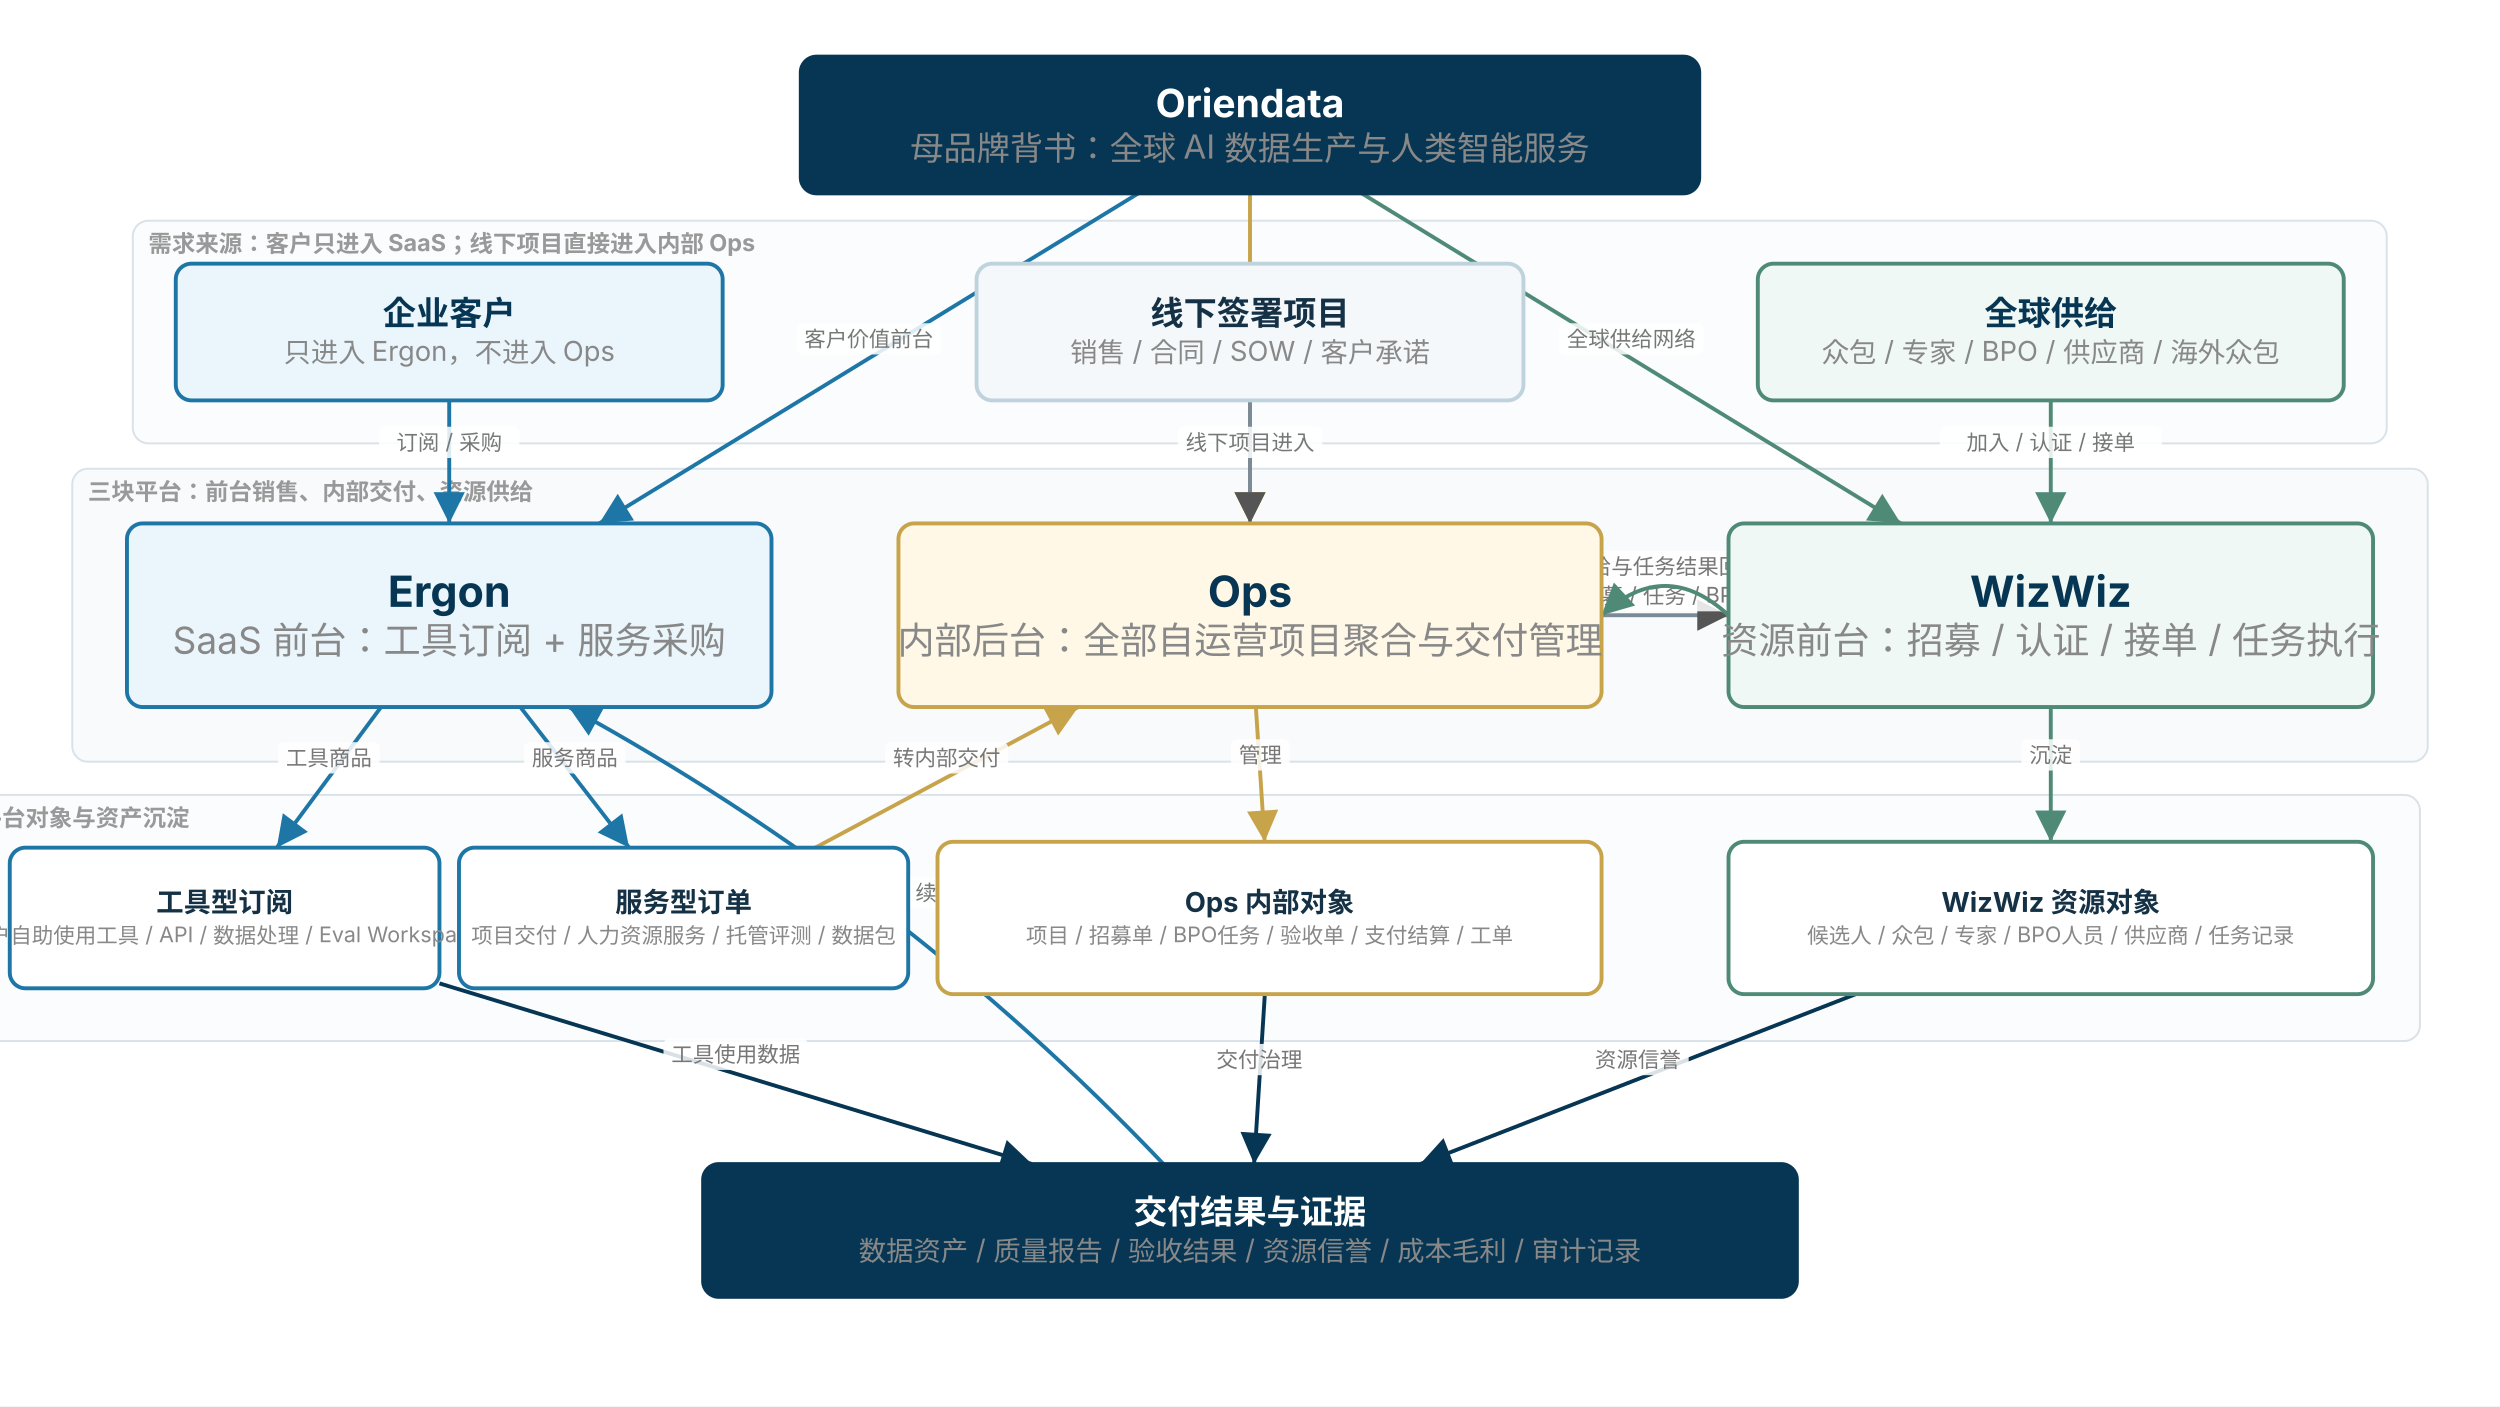
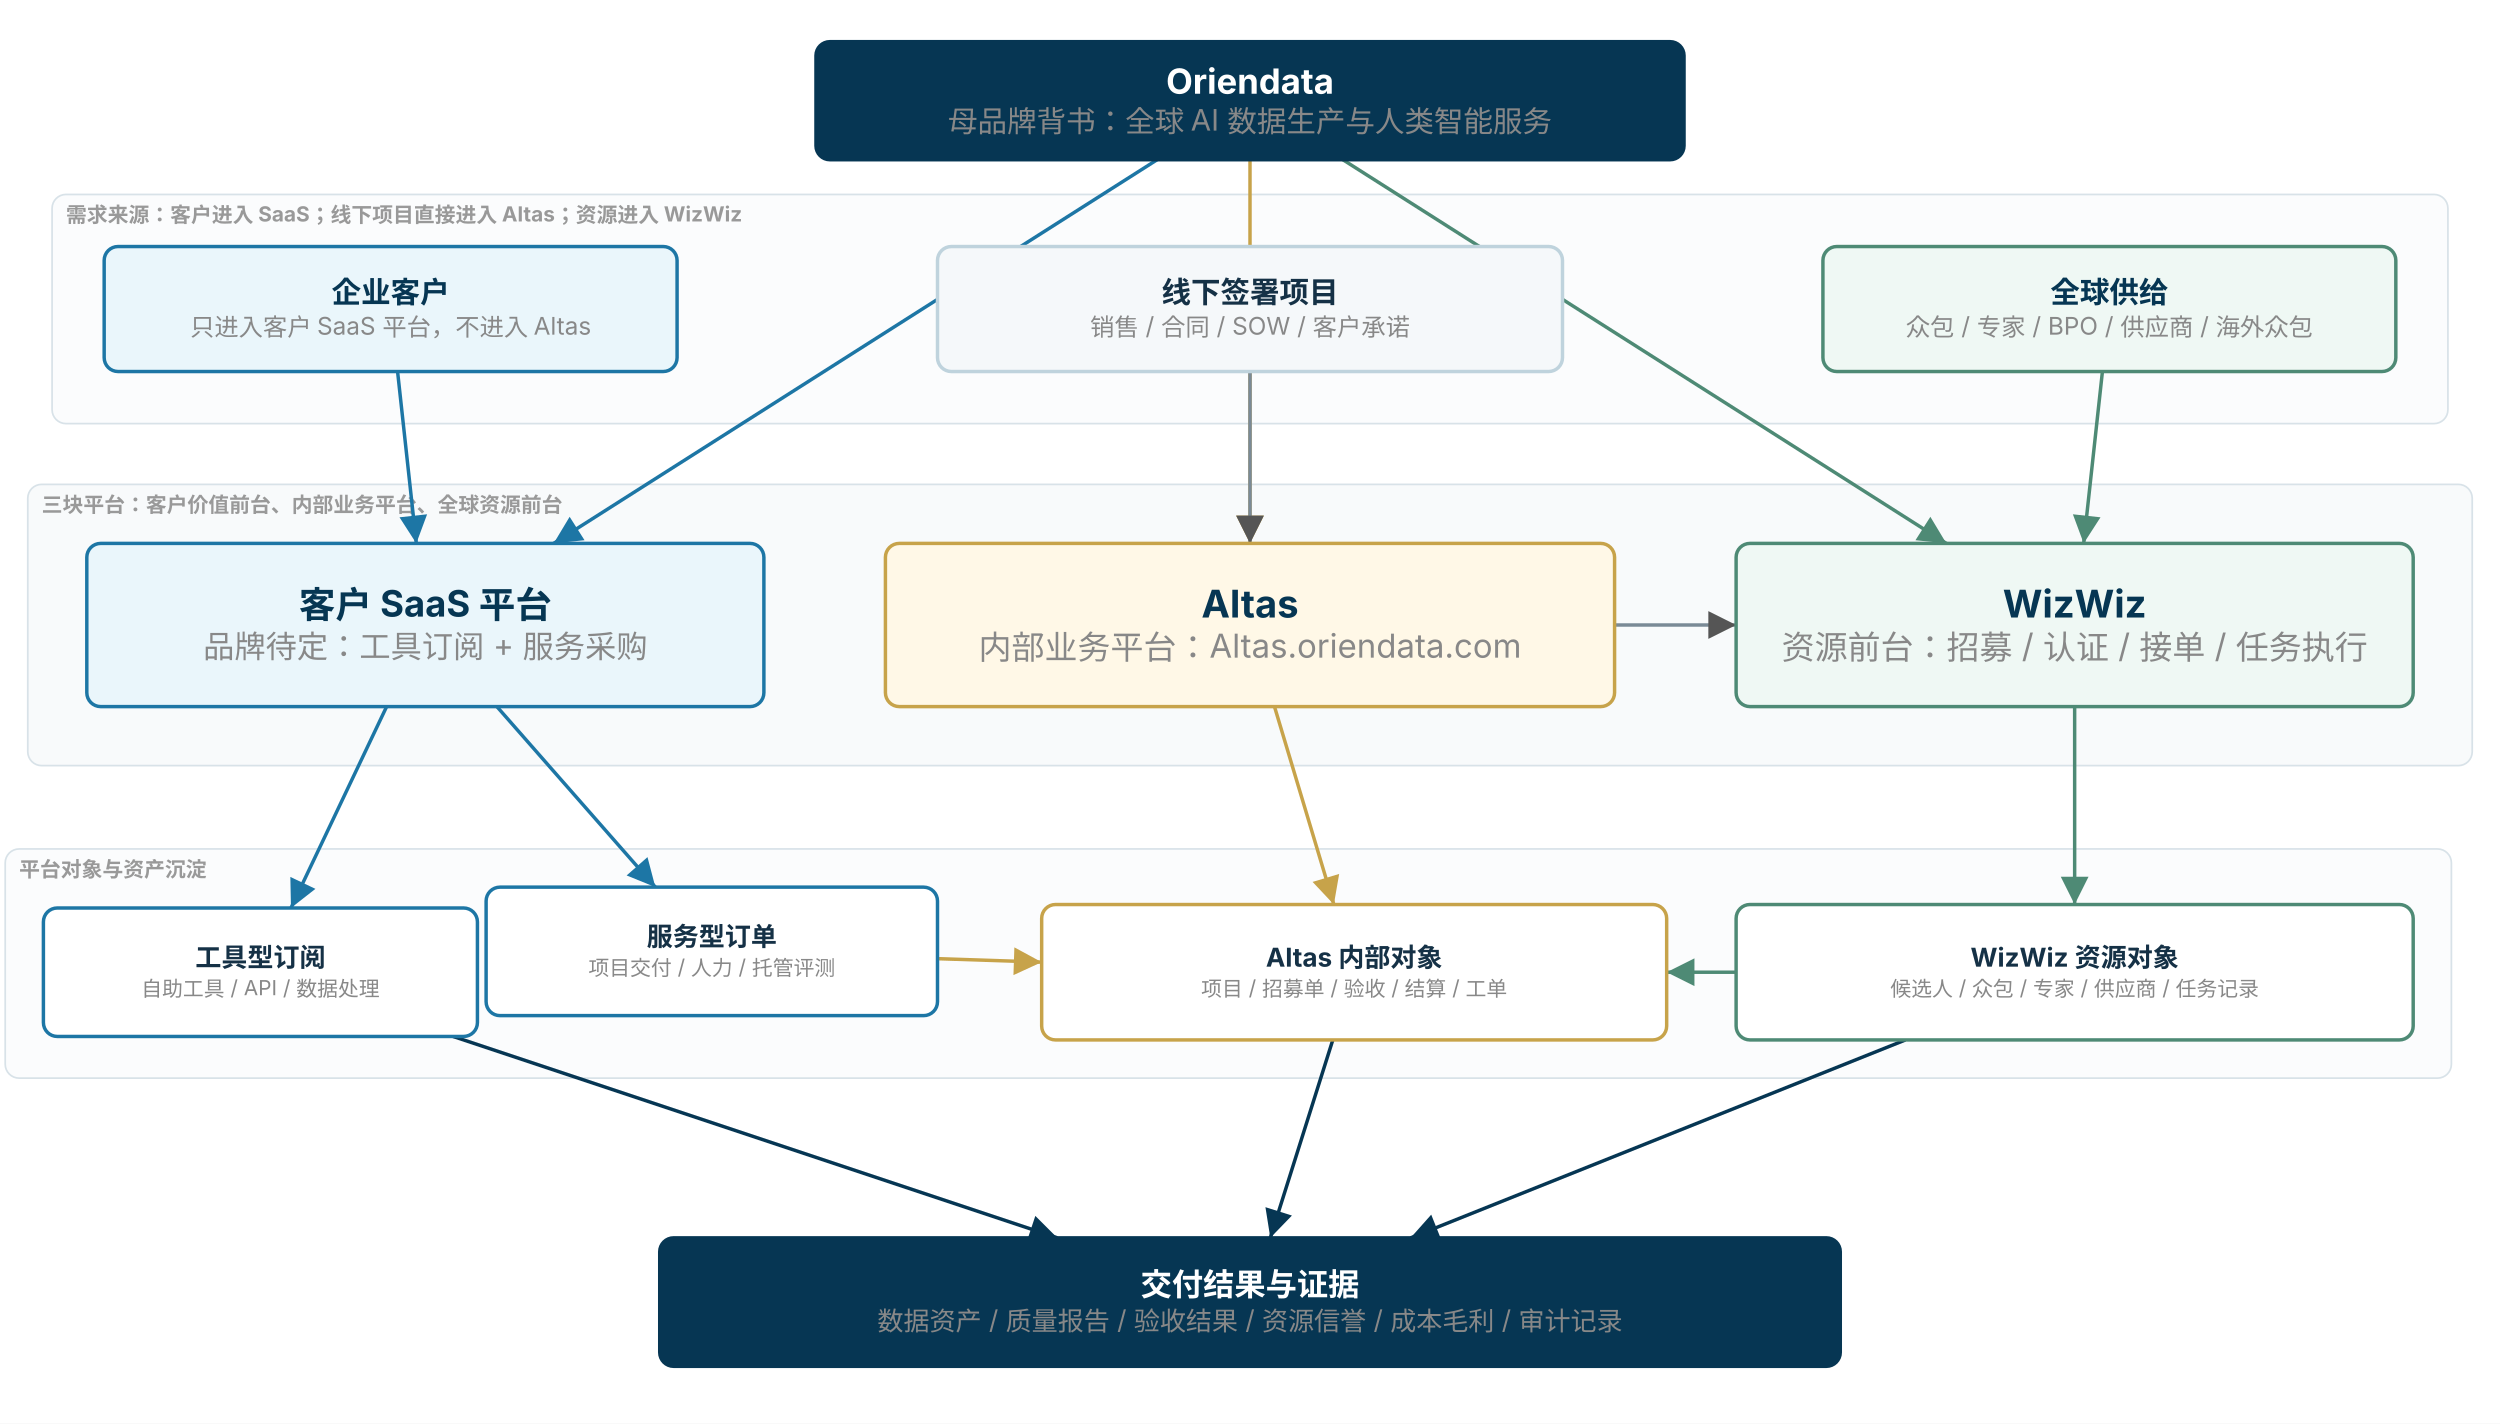
- <svg xmlns="http://www.w3.org/2000/svg" viewBox="0 0 1280 720" width="1280" height="720" font-family="Inter, Noto Sans SC, PingFang SC, Arial, sans-serif">
-   <rect width="1280" height="720" fill="#FFFFFF" />
+ <svg xmlns="http://www.w3.org/2000/svg" viewBox="0 0 1440 820" width="1440" height="820" font-family="Inter, Noto Sans SC, PingFang SC, Arial, sans-serif">
+   <rect width="1440" height="820" fill="#FFFFFF" />
  <defs>
    <marker id="arrow-default" markerWidth="10" markerHeight="10" refX="8" refY="4" orient="auto" markerUnits="strokeWidth">
      <polygon points="0 0, 8 4, 0 8" fill="#555555" />
    </marker>
    <marker id="arrow-c0" markerWidth="10" markerHeight="10" refX="8" refY="4" orient="auto" markerUnits="strokeWidth">
      <polygon points="0 0, 8 4, 0 8" fill="#063653" />
    </marker>
    <marker id="arrow-c1" markerWidth="10" markerHeight="10" refX="8" refY="4" orient="auto" markerUnits="strokeWidth">
      <polygon points="0 0, 8 4, 0 8" fill="#1D76A5" />
    </marker>
    <marker id="arrow-c2" markerWidth="10" markerHeight="10" refX="8" refY="4" orient="auto" markerUnits="strokeWidth">
      <polygon points="0 0, 8 4, 0 8" fill="#4E8A75" />
    </marker>
    <marker id="arrow-c3" markerWidth="10" markerHeight="10" refX="8" refY="4" orient="auto" markerUnits="strokeWidth">
      <polygon points="0 0, 8 4, 0 8" fill="#C7A34A" />
    </marker>
    <marker id="arrow-c4" markerWidth="10" markerHeight="10" refX="8" refY="4" orient="auto" markerUnits="strokeWidth">
      <polygon points="0 0, 8 4, 0 8" fill="#BD6B7E" />
    </marker>
  </defs>
-   <rect x="68.0" y="113.0" width="1154.0" height="114.0" fill="#FBFCFD" stroke="#D8E2E8" stroke-width="1" rx="8" />
-   <text x="76.0" y="129.0" font-size="12" fill="#999999" font-weight="bold">需求来源：客户只进入 SaaS；线下项目直接进入内部 Ops</text>
-   <rect x="37.0" y="240.0" width="1206.0" height="150.0" fill="#F8FAFB" stroke="#D8E2E8" stroke-width="1" rx="8" />
-   <text x="45.0" y="256.0" font-size="12" fill="#999999" font-weight="bold">三块平台：前台销售、内部交付、资源供给</text>
-   <rect x="-19.0" y="407.0" width="1258.0" height="126.0" fill="#FBFCFD" stroke="#D8E2E8" stroke-width="1" rx="8" />
-   <text x="-11.0" y="423.0" font-size="12" fill="#999999" font-weight="bold">平台对象与资产沉淀</text>
-   <path d="M 582.8,99.0 L 306.8,268.0" stroke="#1D76A5" stroke-width="2" fill="none" marker-end="url(#arrow-c1)" />
-   <rect x="407.8" y="165.5" width="74.0" height="16" fill="#FFFFFF" rx="3" opacity="0.85" />
-   <text x="444.8" y="177.5" font-size="11" fill="#777777" text-anchor="middle">客户价值前台</text>
-   <path d="M 640.0,99.0 L 640.0,268.0" stroke="#C7A34A" stroke-width="2" fill="none" marker-end="url(#arrow-c3)" />
-   <rect x="603.0" y="165.5" width="74.0" height="16" fill="#FFFFFF" rx="3" opacity="0.85" />
-   <text x="640.0" y="177.5" font-size="11" fill="#777777" text-anchor="middle">内部交付中枢</text>
-   <path d="M 697.2,99.0 L 973.2,268.0" stroke="#4E8A75" stroke-width="2" fill="none" marker-end="url(#arrow-c2)" />
-   <rect x="798.2" y="165.5" width="74.0" height="16" fill="#FFFFFF" rx="3" opacity="0.85" />
-   <text x="835.2" y="177.5" font-size="11" fill="#777777" text-anchor="middle">全球供给网络</text>
-   <path d="M 230.0,205.0 L 230.0,268.0" stroke="#1D76A5" stroke-width="2" fill="none" marker-end="url(#arrow-c1)" />
-   <rect x="194.1" y="218.5" width="71.8" height="16" fill="#FFFFFF" rx="3" opacity="0.85" />
-   <text x="230.0" y="230.5" font-size="11" fill="#777777" text-anchor="middle">订阅 / 采购</text>
-   <path d="M 640.0,205.0 L 640.0,268.0" stroke="#7A8A96" stroke-width="2" fill="none" marker-end="url(#arrow-default)" />
-   <rect x="603.0" y="218.5" width="74.0" height="16" fill="#FFFFFF" rx="3" opacity="0.85" />
-   <text x="640.0" y="230.5" font-size="11" fill="#777777" text-anchor="middle">线下项目进入</text>
-   <path d="M 1050.0,205.0 L 1050.0,268.0" stroke="#4E8A75" stroke-width="2" fill="none" marker-end="url(#arrow-c2)" />
-   <rect x="993.2" y="218.5" width="113.6" height="16" fill="#FFFFFF" rx="3" opacity="0.85" />
-   <text x="1050.0" y="230.5" font-size="11" fill="#777777" text-anchor="middle">加入 / 认证 / 接单</text>
-   <path d="M 195.1,362.0 L 141.7,434.0" stroke="#1D76A5" stroke-width="2" fill="none" marker-end="url(#arrow-c1)" />
-   <rect x="142.4" y="380.0" width="52.0" height="16" fill="#FFFFFF" rx="3" opacity="0.85" />
-   <text x="168.4" y="392.0" font-size="11" fill="#777777" text-anchor="middle">工具商品</text>
-   <path d="M 266.4,362.0 L 322.1,434.0" stroke="#1D76A5" stroke-width="2" fill="none" marker-end="url(#arrow-c1)" />
-   <rect x="268.3" y="380.0" width="52.0" height="16" fill="#FFFFFF" rx="3" opacity="0.85" />
-   <text x="294.3" y="392.0" font-size="11" fill="#777777" text-anchor="middle">服务商品</text>
-   <path d="M 417.4,434.0 L 552.1,362.0" stroke="#C7A34A" stroke-width="2" fill="none" marker-end="url(#arrow-c3)" />
-   <rect x="453.2" y="380.0" width="63.0" height="16" fill="#FFFFFF" rx="3" opacity="0.85" />
-   <text x="484.7" y="392.0" font-size="11" fill="#777777" text-anchor="middle">转内部交付</text>
-   <path d="M 643.0,362.0 L 647.5,431.0" stroke="#C7A34A" stroke-width="2" fill="none" marker-end="url(#arrow-c3)" />
-   <rect x="630.3" y="378.5" width="30.0" height="16" fill="#FFFFFF" rx="3" opacity="0.85" />
-   <text x="645.3" y="390.5" font-size="11" fill="#777777" text-anchor="middle">管理</text>
-   <path d="M 820.0,315.0 L 885.0,315.0" stroke="#7A8A96" stroke-width="2" fill="none" marker-end="url(#arrow-default)" />
-   <rect x="774.8" y="297.0" width="155.4" height="16" fill="#FFFFFF" rx="3" opacity="0.85" />
-   <text x="852.5" y="309.0" font-size="11" fill="#777777" text-anchor="middle">发起招募 / 任务 / BPO需求</text>
-   <path d="M 1050.0,362.0 L 1050.0,431.0" stroke="#4E8A75" stroke-width="2" fill="none" marker-end="url(#arrow-c2)" />
-   <rect x="1035.0" y="378.5" width="30.0" height="16" fill="#FFFFFF" rx="3" opacity="0.85" />
-   <text x="1050.0" y="390.5" font-size="11" fill="#777777" text-anchor="middle">沉淀</text>
-   <path d="M 885.0,315.0 Q 852.5,285.0 820.0,315.0" stroke="#4E8A75" stroke-width="2" fill="none" marker-end="url(#arrow-c2)" />
-   <rect x="799.0" y="282.0" width="107.0" height="16" fill="#FFFFFF" rx="3" opacity="0.85" />
-   <text x="852.5" y="294.0" font-size="11" fill="#777777" text-anchor="middle">供给与任务结果回传</text>
-   <path d="M 647.6,509.0 L 642.1,596.0" stroke="#063653" stroke-width="2" fill="none" marker-end="url(#arrow-c0)" />
-   <rect x="618.8" y="534.5" width="52.0" height="16" fill="#FFFFFF" rx="3" opacity="0.85" />
-   <text x="644.8" y="546.5" font-size="11" fill="#777777" text-anchor="middle">交付治理</text>
-   <path d="M 950.1,509.0 L 727.1,596.0" stroke="#063653" stroke-width="2" fill="none" marker-end="url(#arrow-c0)" />
-   <rect x="812.6" y="534.5" width="52.0" height="16" fill="#FFFFFF" rx="3" opacity="0.85" />
-   <text x="838.6" y="546.5" font-size="11" fill="#777777" text-anchor="middle">资源信誉</text>
-   <path d="M 225.0,503.5 L 528.4,596.0" stroke="#063653" stroke-width="2" fill="none" marker-end="url(#arrow-c0)" />
-   <rect x="339.7" y="531.8" width="74.0" height="16" fill="#FFFFFF" rx="3" opacity="0.85" />
-   <text x="376.7" y="543.8" font-size="11" fill="#777777" text-anchor="middle">工具使用数据</text>
-   <path d="M 595.7,596.0 Q 461.7,455.2 291.2,362.0" stroke="#1D76A5" stroke-width="2" fill="none" marker-end="url(#arrow-c1)" />
-   <rect x="383.7" y="449.1" width="137.8" height="16" fill="#FFFFFF" rx="3" opacity="0.85" />
-   <text x="452.6" y="461.1" font-size="11" fill="#777777" text-anchor="middle">客户可见报告 / 续费证明</text>
-   <rect x="410.0" y="29.0" width="460.0" height="70.0" fill="#063653" stroke="#063653" stroke-width="2" rx="8" />
-   <text x="640.0" y="60.0" font-size="20" fill="#FFFFFF" text-anchor="middle" font-weight="bold">Oriendata</text>
-   <text x="640.0" y="82.0" font-size="17" fill="#888888" text-anchor="middle">母品牌背书：全球 AI 数据生产与人类智能服务</text>
-   <rect x="90.0" y="135.0" width="280.0" height="70.0" fill="#EAF6FB" stroke="#1D76A5" stroke-width="2" rx="8" />
-   <text x="230.0" y="166.4" font-size="17" fill="#063653" text-anchor="middle" font-weight="bold">企业客户</text>
-   <text x="230.0" y="185.4" font-size="14" fill="#888888" text-anchor="middle">只进入 Ergon，不进入 Ops</text>
-   <rect x="500.0" y="135.0" width="280.0" height="70.0" fill="#F5F8FA" stroke="#BFD3DD" stroke-width="2" rx="8" />
-   <text x="640.0" y="166.4" font-size="17" fill="#153146" text-anchor="middle" font-weight="bold">线下签署项目</text>
-   <text x="640.0" y="185.4" font-size="14" fill="#888888" text-anchor="middle">销售 / 合同 / SOW / 客户承诺</text>
-   <rect x="900.0" y="135.0" width="300.0" height="70.0" fill="#EFF8F4" stroke="#4E8A75" stroke-width="2" rx="8" />
-   <text x="1050.0" y="166.4" font-size="17" fill="#063653" text-anchor="middle" font-weight="bold">全球供给</text>
-   <text x="1050.0" y="185.4" font-size="14" fill="#888888" text-anchor="middle">众包 / 专家 / BPO / 供应商 / 海外众包</text>
-   <rect x="65.0" y="268.0" width="330.0" height="94.0" fill="#EAF6FB" stroke="#1D76A5" stroke-width="2" rx="8" />
-   <text x="230.0" y="310.7" font-size="22" fill="#063653" text-anchor="middle" font-weight="bold">Ergon</text>
-   <text x="230.0" y="334.7" font-size="19" fill="#888888" text-anchor="middle">SaaS 前台：工具订阅 + 服务采购</text>
-   <rect x="460.0" y="268.0" width="360.0" height="94.0" fill="#FFF8E7" stroke="#C7A34A" stroke-width="2" rx="8" />
-   <text x="640.0" y="310.7" font-size="22" fill="#063653" text-anchor="middle" font-weight="bold">Ops</text>
-   <text x="640.0" y="334.7" font-size="19" fill="#888888" text-anchor="middle">内部后台：全部自运营项目聚合与交付管理</text>
-   <rect x="885.0" y="268.0" width="330.0" height="94.0" fill="#EFF8F4" stroke="#4E8A75" stroke-width="2" rx="8" />
-   <text x="1050.0" y="310.7" font-size="22" fill="#063653" text-anchor="middle" font-weight="bold">WizWiz</text>
-   <text x="1050.0" y="334.7" font-size="19" fill="#888888" text-anchor="middle">资源前台：招募 / 认证 / 接单 / 任务执行</text>
-   <rect x="5.0" y="434.0" width="220.0" height="72.0" fill="#FFFFFF" stroke="#1D76A5" stroke-width="2" rx="8" />
-   <text x="115.0" y="466.9" font-size="14" fill="#153146" text-anchor="middle" font-weight="bold">工具型订阅</text>
-   <text x="115.0" y="482.9" font-size="11" fill="#888888" text-anchor="middle">客户自助使用工具 / API / 数据处理 / Eval Workspace</text>
-   <rect x="235.0" y="434.0" width="230.0" height="72.0" fill="#FFFFFF" stroke="#1D76A5" stroke-width="2" rx="8" />
-   <text x="350.0" y="466.9" font-size="14" fill="#153146" text-anchor="middle" font-weight="bold">服务型订单</text>
-   <text x="350.0" y="482.9" font-size="11" fill="#888888" text-anchor="middle">项目交付 / 人力资源服务 / 托管评测 / 数据包</text>
-   <rect x="480.0" y="431.0" width="340.0" height="78.0" fill="#FFFFFF" stroke="#C7A34A" stroke-width="2" rx="8" />
-   <text x="650.0" y="466.9" font-size="14" fill="#153146" text-anchor="middle" font-weight="bold">Ops 内部对象</text>
-   <text x="650.0" y="482.9" font-size="11" fill="#888888" text-anchor="middle">项目 / 招募单 / BPO任务 / 验收单 / 支付结算 / 工单</text>
-   <rect x="885.0" y="431.0" width="330.0" height="78.0" fill="#FFFFFF" stroke="#4E8A75" stroke-width="2" rx="8" />
-   <text x="1050.0" y="466.9" font-size="14" fill="#153146" text-anchor="middle" font-weight="bold">WizWiz 资源对象</text>
-   <text x="1050.0" y="482.9" font-size="11" fill="#888888" text-anchor="middle">候选人 / 众包 / 专家 / BPO人员 / 供应商 / 任务记录</text>
-   <rect x="360.0" y="596.0" width="560.0" height="68.0" fill="#063653" stroke="#063653" stroke-width="2" rx="8" />
-   <text x="640.0" y="626.5" font-size="17" fill="#FFFFFF" text-anchor="middle" font-weight="bold">交付结果与证据</text>
-   <text x="640.0" y="645.5" font-size="14" fill="#888888" text-anchor="middle">数据资产 / 质量报告 / 验收结果 / 资源信誉 / 成本毛利 / 审计记录</text>
+   <rect x="30.0" y="112.0" width="1380.0" height="132.0" fill="#FBFCFD" stroke="#D8E2E8" stroke-width="1" rx="8" />
+   <text x="38.0" y="128.0" font-size="12" fill="#999999" font-weight="bold">需求来源：客户进入 SaaS；线下项目直接进入 Altas；资源进入 WizWiz</text>
+   <rect x="16.0" y="279.0" width="1408.0" height="162.0" fill="#F8FAFB" stroke="#D8E2E8" stroke-width="1" rx="8" />
+   <text x="24.0" y="295.0" font-size="12" fill="#999999" font-weight="bold">三块平台：客户价值前台、内部业务平台、全球资源前台</text>
+   <rect x="3.0" y="489.0" width="1409.0" height="132.0" fill="#FBFCFD" stroke="#D8E2E8" stroke-width="1" rx="8" />
+   <text x="11.0" y="505.0" font-size="12" fill="#999999" font-weight="bold">平台对象与资产沉淀</text>
+   <path d="M 666.5,92.0 L 318.9,313.0" stroke="#1D76A5" stroke-width="2" fill="none" marker-end="url(#arrow-c1)" />
+   <path d="M 720.0,92.0 L 720.0,313.0" stroke="#C7A34A" stroke-width="2" fill="none" marker-end="url(#arrow-c3)" />
+   <path d="M 773.5,92.0 L 1121.1,313.0" stroke="#4E8A75" stroke-width="2" fill="none" marker-end="url(#arrow-c2)" />
+   <path d="M 229.0,214.0 L 239.8,313.0" stroke="#1D76A5" stroke-width="2" fill="none" marker-end="url(#arrow-c1)" />
+   <path d="M 720.0,214.0 L 720.0,313.0" stroke="#7A8A96" stroke-width="2" fill="none" marker-end="url(#arrow-default)" />
+   <path d="M 1211.0,214.0 L 1200.2,313.0" stroke="#4E8A75" stroke-width="2" fill="none" marker-end="url(#arrow-c2)" />
+   <path d="M 222.7,407.0 L 167.6,523.0" stroke="#1D76A5" stroke-width="2" fill="none" marker-end="url(#arrow-c1)" />
+   <path d="M 286.2,407.0 L 377.5,511.0" stroke="#1D76A5" stroke-width="2" fill="none" marker-end="url(#arrow-c1)" />
+   <path d="M 540.0,552.2 L 600.0,554.2" stroke="#C7A34A" stroke-width="2" fill="none" marker-end="url(#arrow-c3)" />
+   <path d="M 734.1,407.0 L 768.3,521.0" stroke="#C7A34A" stroke-width="2" fill="none" marker-end="url(#arrow-c3)" />
+   <path d="M 930.0,360.0 L 1000.0,360.0" stroke="#7A8A96" stroke-width="2" fill="none" marker-end="url(#arrow-default)" />
+   <path d="M 1195.0,407.0 L 1195.0,521.0" stroke="#4E8A75" stroke-width="2" fill="none" marker-end="url(#arrow-c2)" />
+   <path d="M 1000.0,560.0 L 960.0,560.0" stroke="#4E8A75" stroke-width="2" fill="none" marker-end="url(#arrow-c2)" />
+   <path d="M 261.0,597.0 L 609.0,713.0" stroke="#063653" stroke-width="2" fill="none" marker-end="url(#arrow-c0)" />
+   <path d="M 767.7,599.0 L 731.7,713.0" stroke="#063653" stroke-width="2" fill="none" marker-end="url(#arrow-c0)" />
+   <path d="M 1097.5,599.0 L 812.5,713.0" stroke="#063653" stroke-width="2" fill="none" marker-end="url(#arrow-c0)" />
+   <rect x="470.0" y="24.0" width="500.0" height="68.0" fill="#063653" stroke="#063653" stroke-width="2" rx="8" />
+   <text x="720.0" y="54.0" font-size="20" fill="#FFFFFF" text-anchor="middle" font-weight="bold">Oriendata</text>
+   <text x="720.0" y="76.0" font-size="17" fill="#888888" text-anchor="middle">母品牌背书：全球 AI 数据生产与人类智能服务</text>
+   <rect x="60.0" y="142.0" width="330.0" height="72.0" fill="#EAF6FB" stroke="#1D76A5" stroke-width="2" rx="8" />
+   <text x="225.0" y="174.4" font-size="17" fill="#063653" text-anchor="middle" font-weight="bold">企业客户</text>
+   <text x="225.0" y="193.4" font-size="14" fill="#888888" text-anchor="middle">只进入客户 SaaS 平台，不进入 Altas</text>
+   <rect x="540.0" y="142.0" width="360.0" height="72.0" fill="#F5F8FA" stroke="#BFD3DD" stroke-width="2" rx="8" />
+   <text x="720.0" y="174.4" font-size="17" fill="#153146" text-anchor="middle" font-weight="bold">线下签署项目</text>
+   <text x="720.0" y="193.4" font-size="14" fill="#888888" text-anchor="middle">销售 / 合同 / SOW / 客户承诺</text>
+   <rect x="1050.0" y="142.0" width="330.0" height="72.0" fill="#EFF8F4" stroke="#4E8A75" stroke-width="2" rx="8" />
+   <text x="1215.0" y="174.4" font-size="17" fill="#063653" text-anchor="middle" font-weight="bold">全球供给</text>
+   <text x="1215.0" y="193.4" font-size="14" fill="#888888" text-anchor="middle">众包 / 专家 / BPO / 供应商 / 海外众包</text>
+   <rect x="50.0" y="313.0" width="390.0" height="94.0" fill="#EAF6FB" stroke="#1D76A5" stroke-width="2" rx="8" />
+   <text x="245.0" y="355.9" font-size="21" fill="#063653" text-anchor="middle" font-weight="bold">客户 SaaS 平台</text>
+   <text x="245.0" y="378.9" font-size="18" fill="#888888" text-anchor="middle">品牌待定：工具订阅 + 服务采购</text>
+   <rect x="510.0" y="313.0" width="420.0" height="94.0" fill="#FFF8E7" stroke="#C7A34A" stroke-width="2" rx="8" />
+   <text x="720.0" y="355.7" font-size="22" fill="#063653" text-anchor="middle" font-weight="bold">Altas</text>
+   <text x="720.0" y="379.7" font-size="19" fill="#888888" text-anchor="middle">内部业务平台：Altas.oriendata.com</text>
+   <rect x="1000.0" y="313.0" width="390.0" height="94.0" fill="#EFF8F4" stroke="#4E8A75" stroke-width="2" rx="8" />
+   <text x="1195.0" y="355.7" font-size="22" fill="#063653" text-anchor="middle" font-weight="bold">WizWiz</text>
+   <text x="1195.0" y="379.7" font-size="19" fill="#888888" text-anchor="middle">资源前台：招募 / 认证 / 接单 / 任务执行</text>
+   <rect x="25.0" y="523.0" width="250.0" height="74.0" fill="#FFFFFF" stroke="#1D76A5" stroke-width="2" rx="8" />
+   <text x="150.0" y="556.8" font-size="15" fill="#153146" text-anchor="middle" font-weight="bold">工具型订阅</text>
+   <text x="150.0" y="573.8" font-size="12" fill="#888888" text-anchor="middle">自助工具 / API / 数据处理</text>
+   <rect x="280.0" y="511.0" width="260.0" height="74.0" fill="#FFFFFF" stroke="#1D76A5" stroke-width="2" rx="8" />
+   <text x="410.0" y="544.8" font-size="15" fill="#153146" text-anchor="middle" font-weight="bold">服务型订单</text>
+   <text x="410.0" y="561.8" font-size="12" fill="#888888" text-anchor="middle">项目交付 / 人力 / 托管评测</text>
+   <rect x="600.0" y="521.0" width="360.0" height="78.0" fill="#FFFFFF" stroke="#C7A34A" stroke-width="2" rx="8" />
+   <text x="780.0" y="556.8" font-size="15" fill="#153146" text-anchor="middle" font-weight="bold">Altas 内部对象</text>
+   <text x="780.0" y="573.8" font-size="12" fill="#888888" text-anchor="middle">项目 / 招募单 / 验收 / 结算 / 工单</text>
+   <rect x="1000.0" y="521.0" width="390.0" height="78.0" fill="#FFFFFF" stroke="#4E8A75" stroke-width="2" rx="8" />
+   <text x="1195.0" y="556.8" font-size="15" fill="#153146" text-anchor="middle" font-weight="bold">WizWiz 资源对象</text>
+   <text x="1195.0" y="573.8" font-size="12" fill="#888888" text-anchor="middle">候选人 / 众包 / 专家 / 供应商 / 任务记录</text>
+   <rect x="380.0" y="713.0" width="680.0" height="74.0" fill="#063653" stroke="#063653" stroke-width="2" rx="8" />
+   <text x="720.0" y="746.3" font-size="18" fill="#FFFFFF" text-anchor="middle" font-weight="bold">交付结果与证据</text>
+   <text x="720.0" y="766.3" font-size="15" fill="#888888" text-anchor="middle">数据资产 / 质量报告 / 验收结果 / 资源信誉 / 成本毛利 / 审计记录</text>
</svg>
